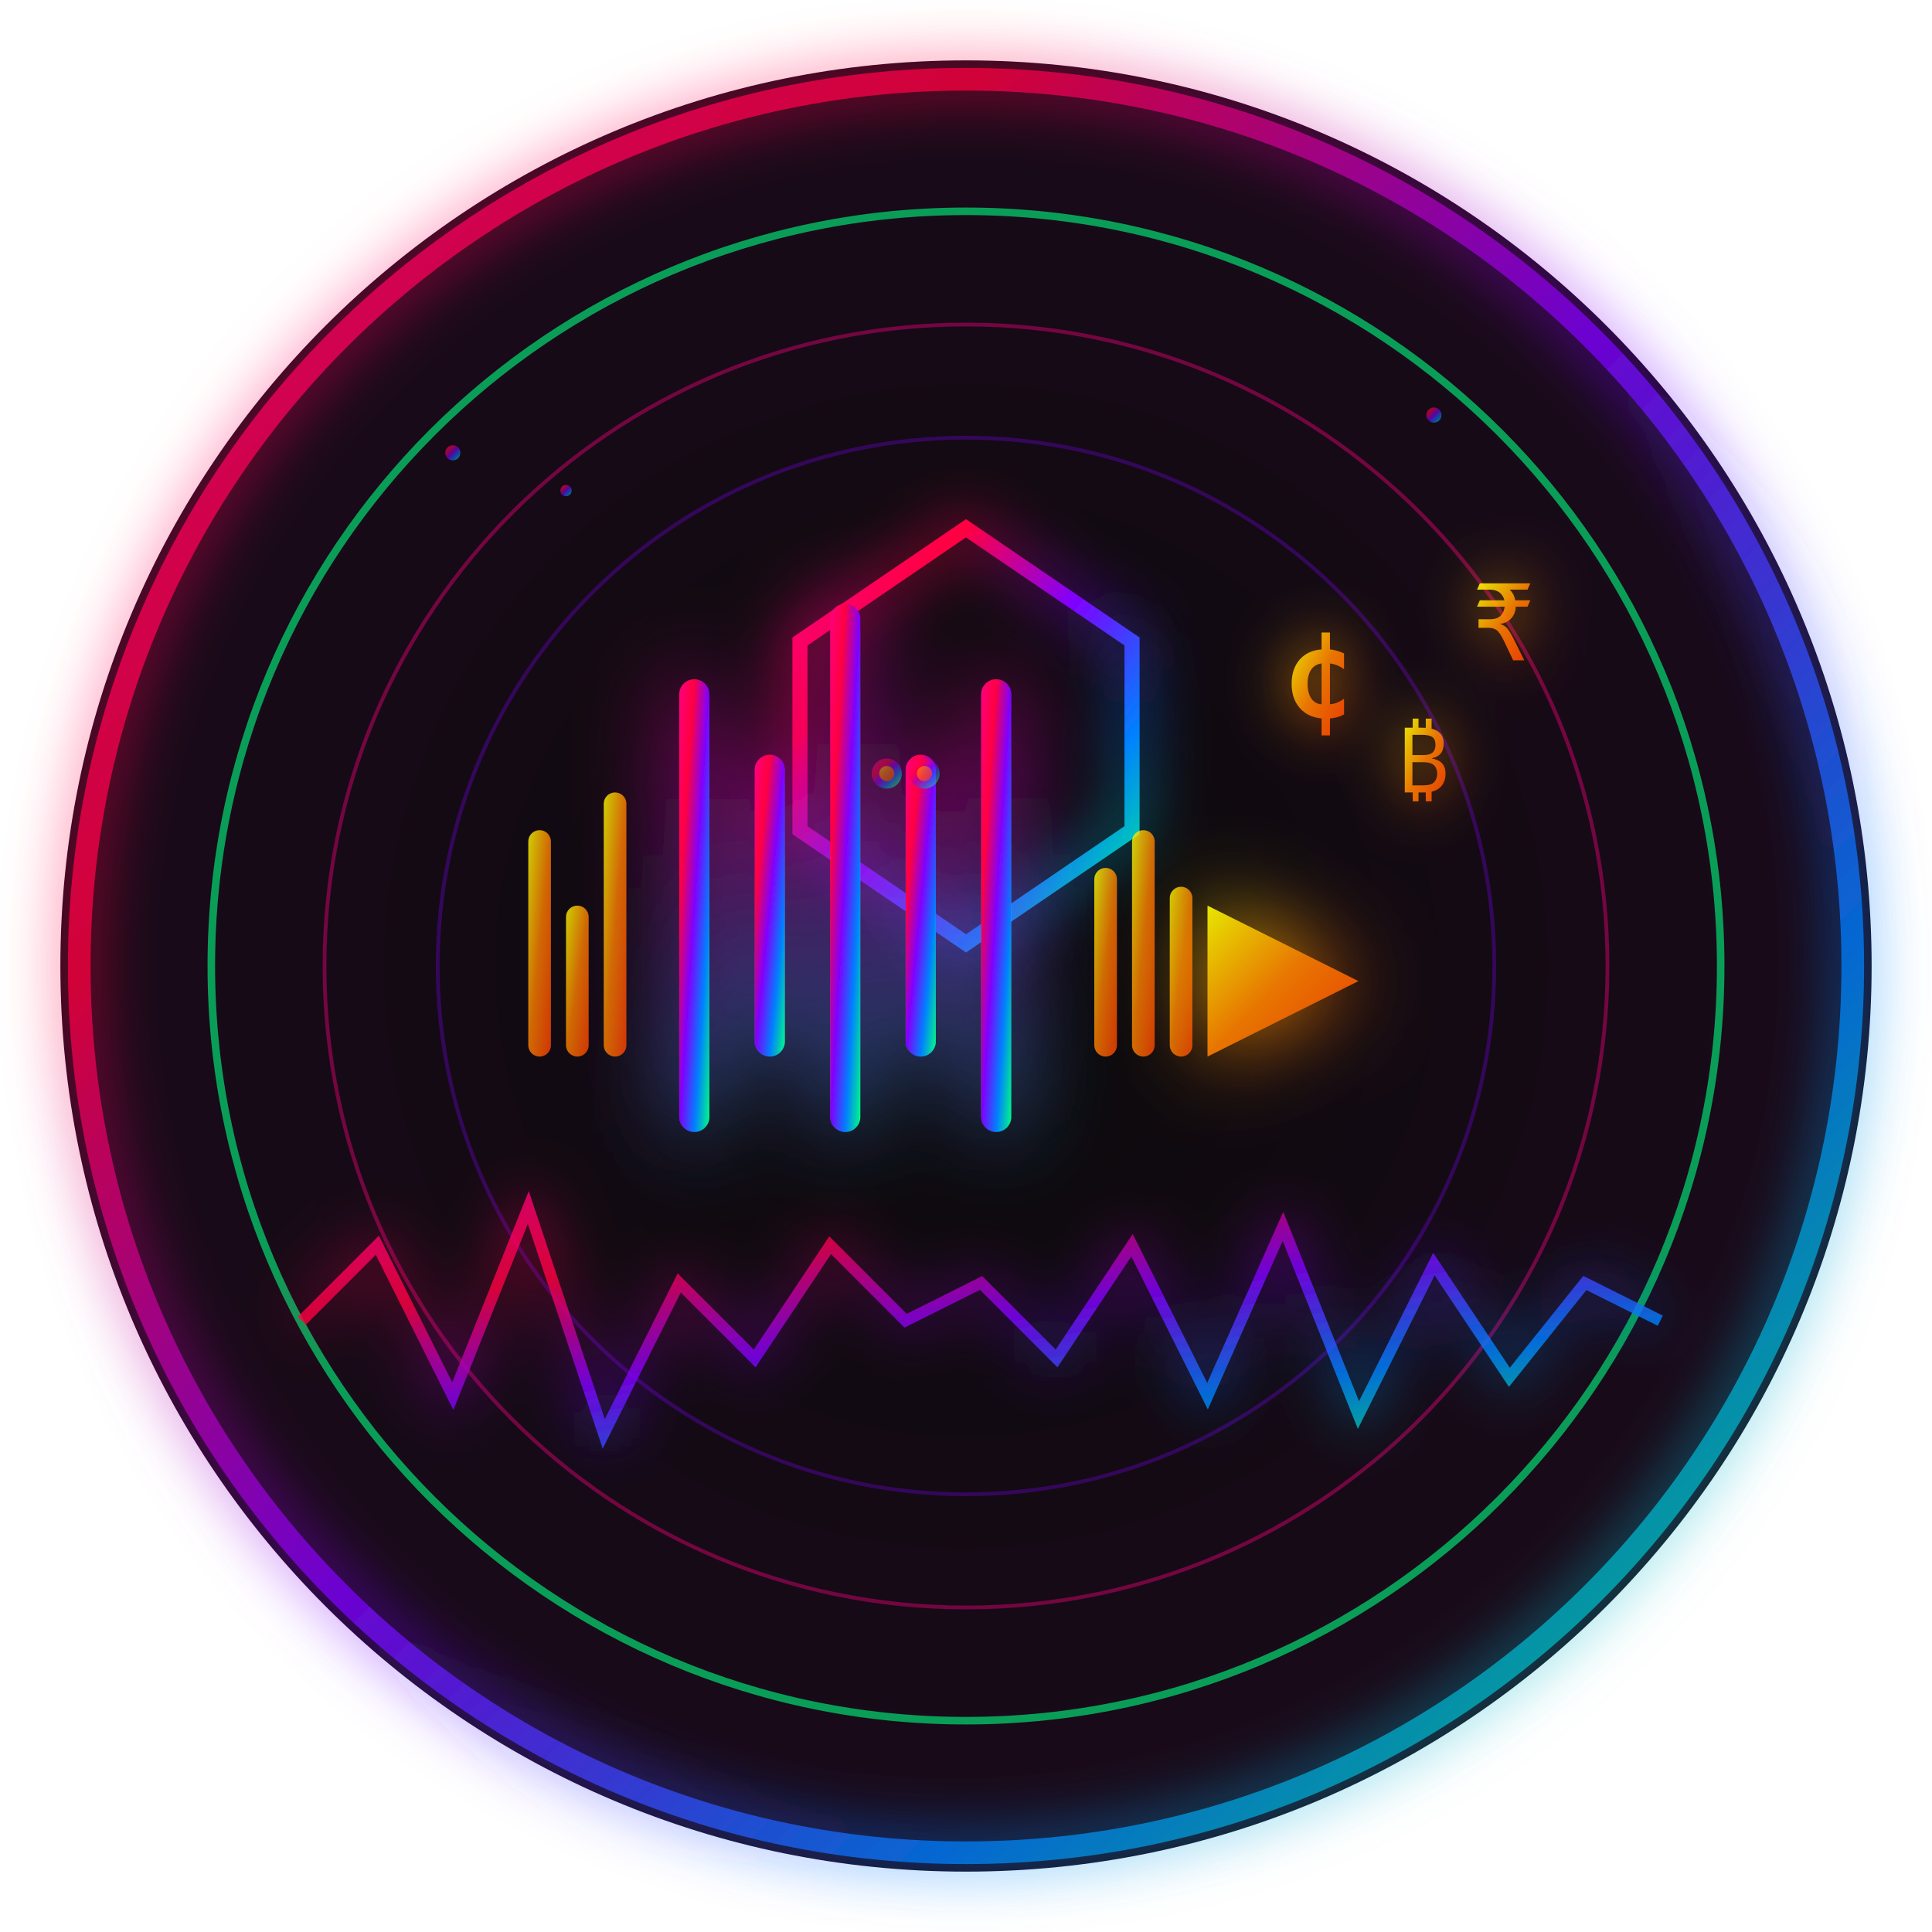
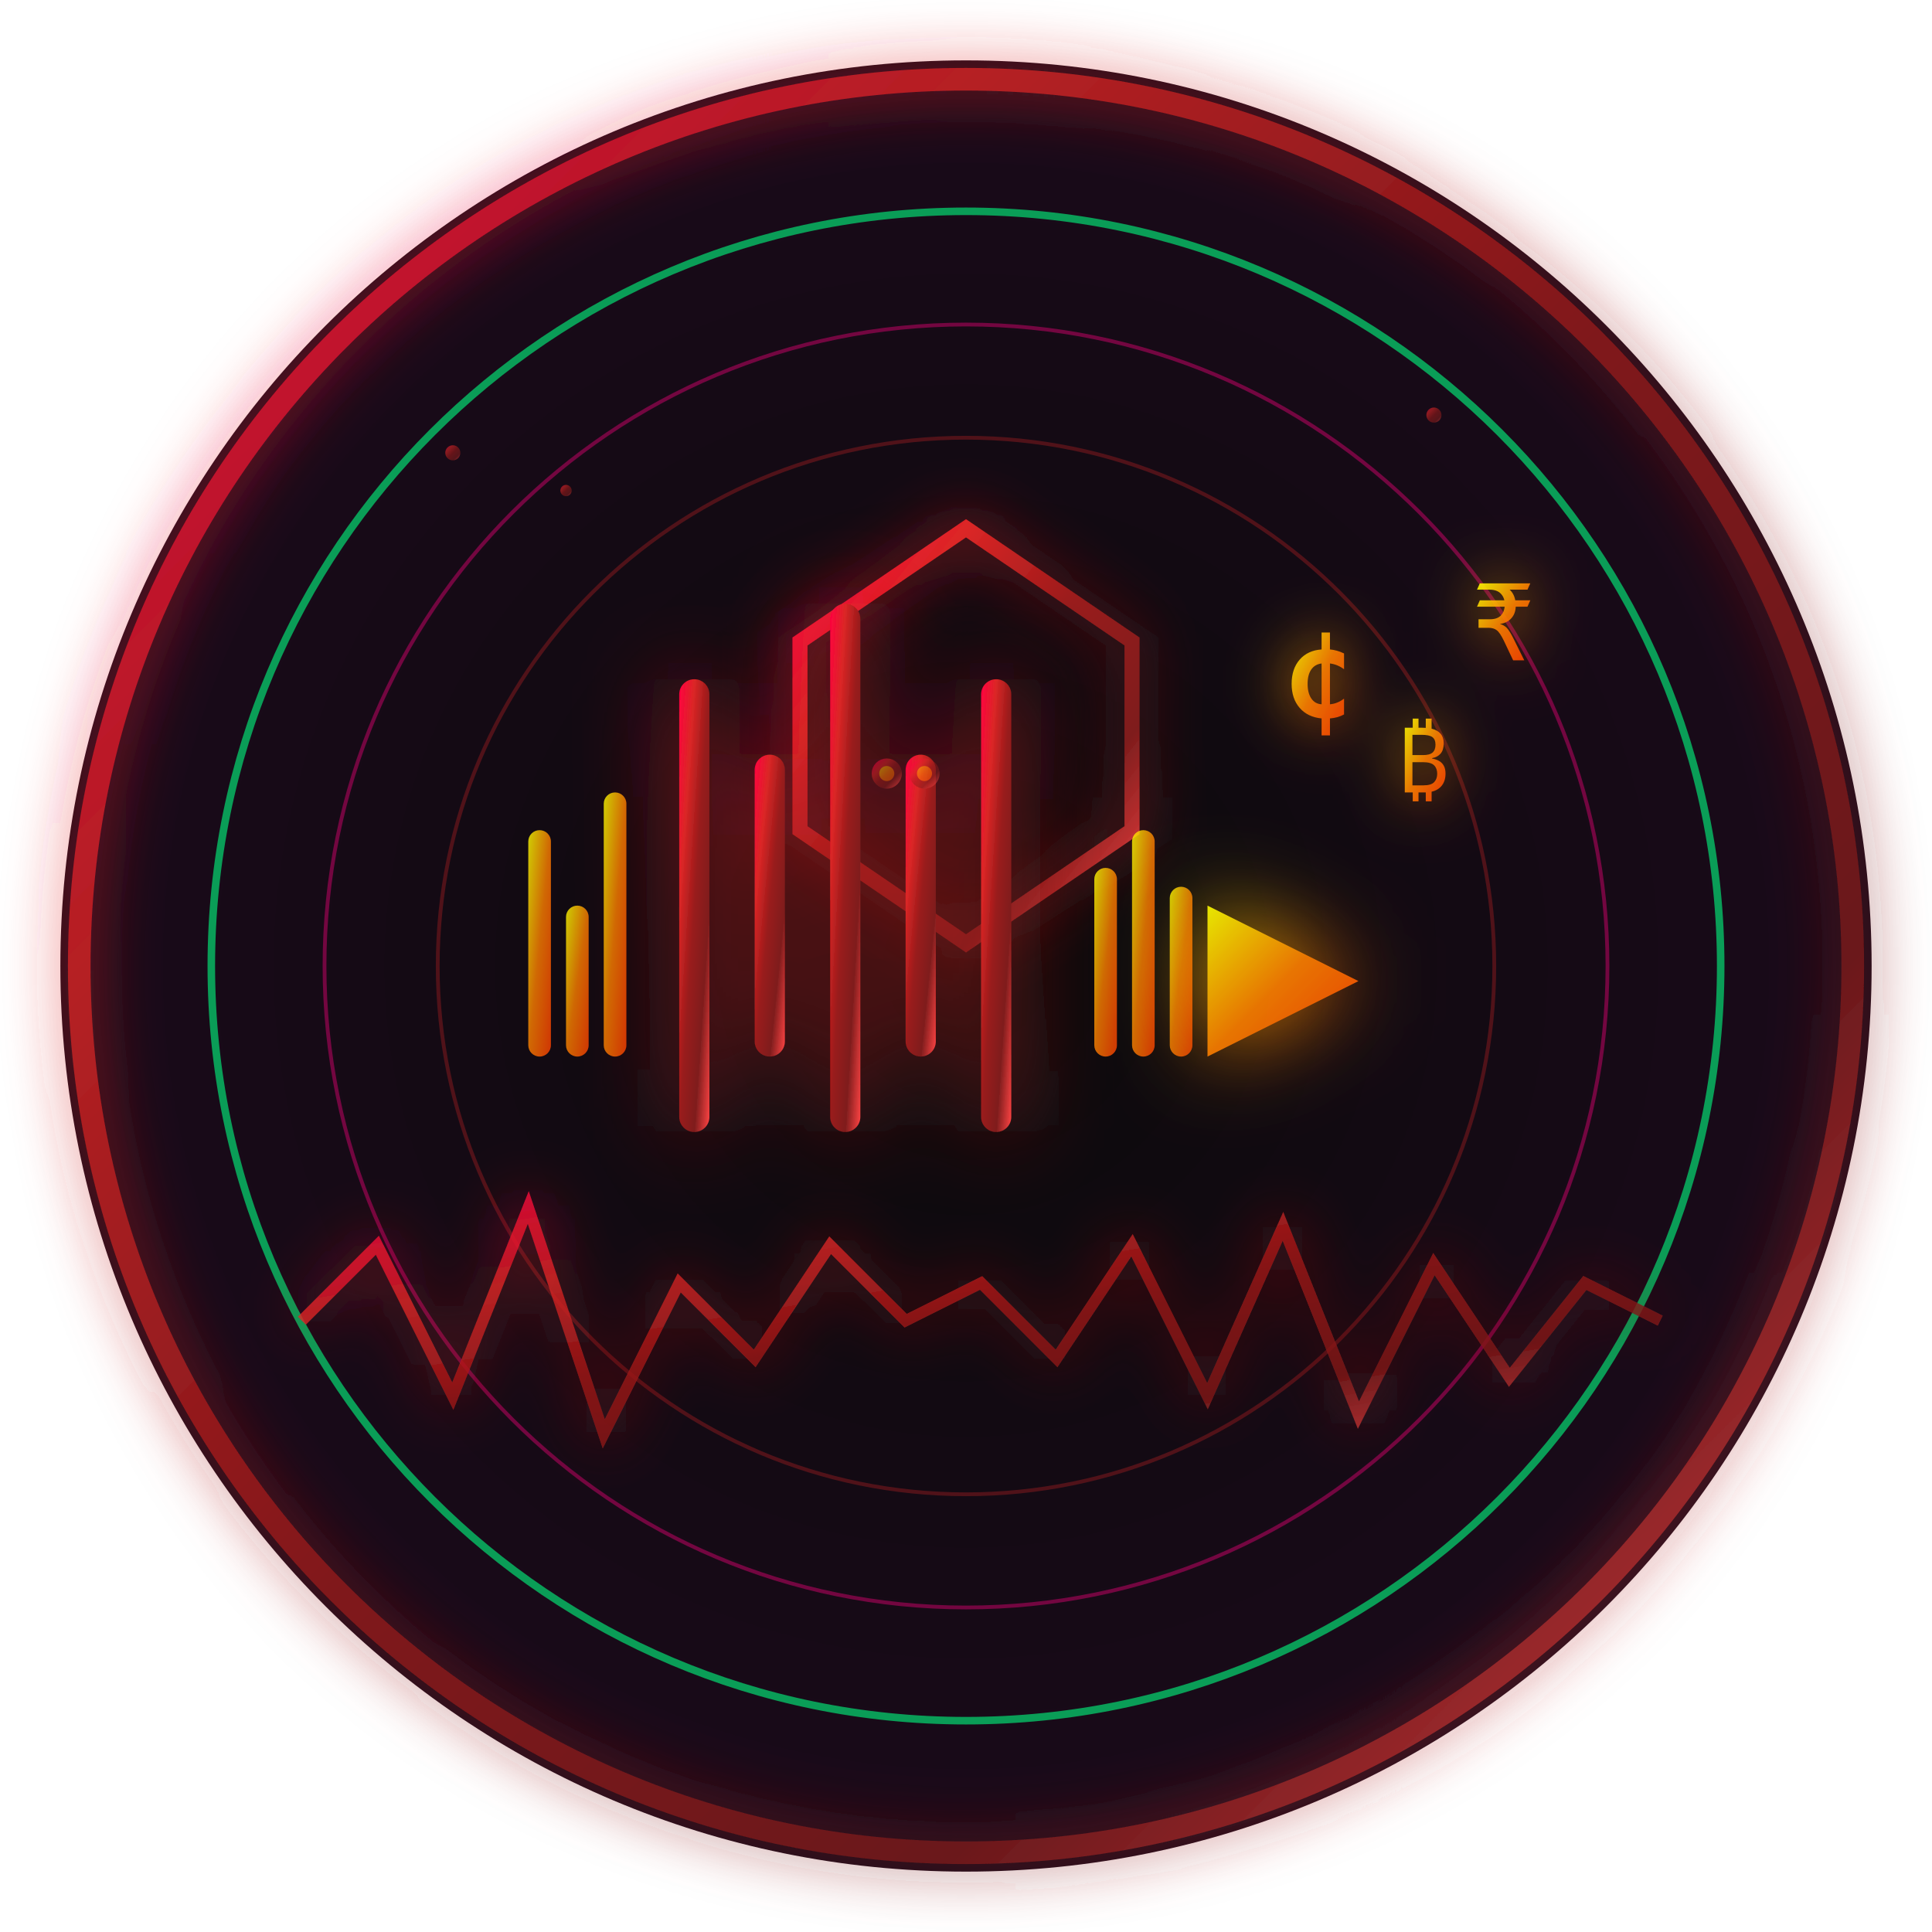
<svg xmlns="http://www.w3.org/2000/svg" width="512" height="512" viewBox="0 0 512 512">
  <defs>
    <linearGradient id="cyber-main" x1="0%" y1="0%" x2="100%" y2="100%">
-       <stop offset="0%" style="stop-color:#ff0080" />
-       <stop offset="25%" style="stop-color:#ff0040" />
-       <stop offset="50%" style="stop-color:#8000ff" />
-       <stop offset="75%" style="stop-color:#0080ff" />
-       <stop offset="100%" style="stop-color:#00ff80" />
+       <stop offset="0%" style="stop-color:#ff0040" />
+       <stop offset="25%" style="stop-color:#dc2626" />
+       <stop offset="50%" style="stop-color:#991b1b" />
+       <stop offset="75%" style="stop-color:#7f1d1d" />
+       <stop offset="100%" style="stop-color:#ff4444" />
    </linearGradient>
    <linearGradient id="cyber-accent" x1="0%" y1="0%" x2="100%" y2="100%">
      <stop offset="0%" style="stop-color:#ffff00" />
      <stop offset="50%" style="stop-color:#ff8000" />
      <stop offset="100%" style="stop-color:#ff4000" />
    </linearGradient>
    <radialGradient id="cyber-bg" cx="50%" cy="50%" r="70%">
      <stop offset="0%" style="stop-color:#0a0a0a" />
      <stop offset="70%" style="stop-color:#1a0a1a" />
      <stop offset="100%" style="stop-color:#000000" />
    </radialGradient>
    <filter id="cyber-glow" x="-50%" y="-50%" width="200%" height="200%">
      <feGaussianBlur stdDeviation="8" result="coloredBlur" />
      <feMerge>
        <feMergeNode in="coloredBlur" />
        <feMergeNode in="SourceGraphic" />
      </feMerge>
    </filter>
    <filter id="strong-glow" x="-100%" y="-100%" width="300%" height="300%">
      <feGaussianBlur stdDeviation="12" result="coloredBlur" />
      <feMerge>
        <feMergeNode in="coloredBlur" />
        <feMergeNode in="SourceGraphic" />
      </feMerge>
    </filter>
  </defs>
  <circle cx="256" cy="256" r="240" fill="url(#cyber-bg)" />
  <circle cx="256" cy="256" r="235" fill="none" stroke="url(#cyber-main)" stroke-width="6" filter="url(#cyber-glow)" opacity="0.8" />
  <circle cx="256" cy="256" r="200" fill="none" stroke="#00ff80" stroke-width="2" opacity="0.6" />
  <circle cx="256" cy="256" r="170" fill="none" stroke="#ff0080" stroke-width="1" opacity="0.4" />
-   <circle cx="256" cy="256" r="140" fill="none" stroke="#8000ff" stroke-width="1" opacity="0.3" />
+   <circle cx="256" cy="256" r="140" fill="none" stroke="#dc2626" stroke-width="1" opacity="0.3" />
  <polygon points="256,140 300,170 300,220 256,250 212,220 212,170" fill="none" stroke="url(#cyber-main)" stroke-width="4" filter="url(#cyber-glow)" />
  <g fill="url(#cyber-main)" filter="url(#strong-glow)">
    <rect x="180" y="180" width="8" height="120" rx="4">
      <animate attributeName="height" values="120;140;120" dur="2s" repeatCount="indefinite" />
    </rect>
    <rect x="200" y="200" width="8" height="80" rx="4">
      <animate attributeName="height" values="80;100;80" dur="1.8s" repeatCount="indefinite" />
    </rect>
    <rect x="220" y="160" width="8" height="140" rx="4">
      <animate attributeName="height" values="140;160;140" dur="1.5s" repeatCount="indefinite" />
    </rect>
    <rect x="240" y="200" width="8" height="80" rx="4">
      <animate attributeName="height" values="80;100;80" dur="1.8s" repeatCount="indefinite" />
    </rect>
    <rect x="260" y="180" width="8" height="120" rx="4">
      <animate attributeName="height" values="120;140;120" dur="2s" repeatCount="indefinite" />
    </rect>
  </g>
  <g fill="url(#cyber-accent)" opacity="0.8">
    <rect x="140" y="220" width="6" height="60" rx="3">
      <animate attributeName="height" values="60;80;60" dur="1.2s" repeatCount="indefinite" />
    </rect>
    <rect x="150" y="240" width="6" height="40" rx="3">
      <animate attributeName="height" values="40;60;40" dur="1.4s" repeatCount="indefinite" />
    </rect>
    <rect x="160" y="210" width="6" height="70" rx="3">
      <animate attributeName="height" values="70;90;70" dur="1.1s" repeatCount="indefinite" />
    </rect>
    <rect x="290" y="230" width="6" height="50" rx="3">
      <animate attributeName="height" values="50;70;50" dur="1.3s" repeatCount="indefinite" />
    </rect>
    <rect x="300" y="220" width="6" height="60" rx="3">
      <animate attributeName="height" values="60;80;60" dur="1.6s" repeatCount="indefinite" />
    </rect>
    <rect x="310" y="235" width="6" height="45" rx="3">
      <animate attributeName="height" values="45;65;45" dur="1.7s" repeatCount="indefinite" />
    </rect>
  </g>
  <g stroke="url(#cyber-main)" stroke-width="3" fill="none" filter="url(#cyber-glow)">
    <path d="M 80 350 L 100 330 L 120 370 L 140 320 L 160 380 L 180 340 L 200 360 L 220 330 L 240 350 L 260 340 L 280 360 L 300 330 L 320 370 L 340 325 L 360 375 L 380 335 L 400 365 L 420 340 L 440 350" opacity="0.8">
      <animate attributeName="d" values="M 80 350 L 100 330 L 120 370 L 140 320 L 160 380 L 180 340 L 200 360 L 220 330 L 240 350 L 260 340 L 280 360 L 300 330 L 320 370 L 340 325 L 360 375 L 380 335 L 400 365 L 420 340 L 440 350;                        M 80 350 L 100 340 L 120 360 L 140 330 L 160 370 L 180 350 L 200 350 L 220 340 L 240 360 L 260 330 L 280 370 L 300 340 L 320 360 L 340 335 L 360 365 L 380 345 L 400 355 L 420 350 L 440 350;                        M 80 350 L 100 330 L 120 370 L 140 320 L 160 380 L 180 340 L 200 360 L 220 330 L 240 350 L 260 340 L 280 360 L 300 330 L 320 370 L 340 325 L 360 375 L 380 335 L 400 365 L 420 340 L 440 350" dur="3s" repeatCount="indefinite" />
    </path>
  </g>
  <g fill="url(#cyber-accent)" filter="url(#cyber-glow)" opacity="0.9">
    <text x="340" y="190" font-family="monospace" font-size="32" font-weight="bold">¢</text>
    <text x="370" y="210" font-family="monospace" font-size="24">₿</text>
    <text x="390" y="175" font-family="monospace" font-size="28">₹</text>
  </g>
  <g stroke="url(#cyber-main)" stroke-width="2" fill="none" opacity="0.5">
    <line x1="230" y1="195" x2="250" y2="195" />
    <line x1="250" y1="195" x2="250" y2="215" />
    <line x1="230" y1="215" x2="250" y2="215" />
    <circle cx="235" cy="205" r="3" fill="url(#cyber-accent)" />
    <circle cx="245" cy="205" r="3" fill="url(#cyber-accent)" />
  </g>
  <polygon points="320,240 320,280 360,260" fill="url(#cyber-accent)" filter="url(#strong-glow)" opacity="0.9">
    <animateTransform attributeName="transform" type="scale" values="1;1.1;1" dur="2s" repeatCount="indefinite" />
  </polygon>
  <g fill="url(#cyber-main)" opacity="0.6">
    <circle cx="120" cy="120" r="2">
      <animate attributeName="cy" values="120;400;120" dur="4s" repeatCount="indefinite" />
      <animate attributeName="opacity" values="0.6;0.1;0.6" dur="4s" repeatCount="indefinite" />
    </circle>
    <circle cx="150" cy="130" r="1.5">
      <animate attributeName="cy" values="130;410;130" dur="3.5s" repeatCount="indefinite" />
      <animate attributeName="opacity" values="0.6;0.1;0.6" dur="3.5s" repeatCount="indefinite" />
    </circle>
    <circle cx="380" cy="110" r="2">
      <animate attributeName="cy" values="110;390;110" dur="4.2s" repeatCount="indefinite" />
      <animate attributeName="opacity" values="0.6;0.1;0.6" dur="4.2s" repeatCount="indefinite" />
    </circle>
  </g>
</svg>
